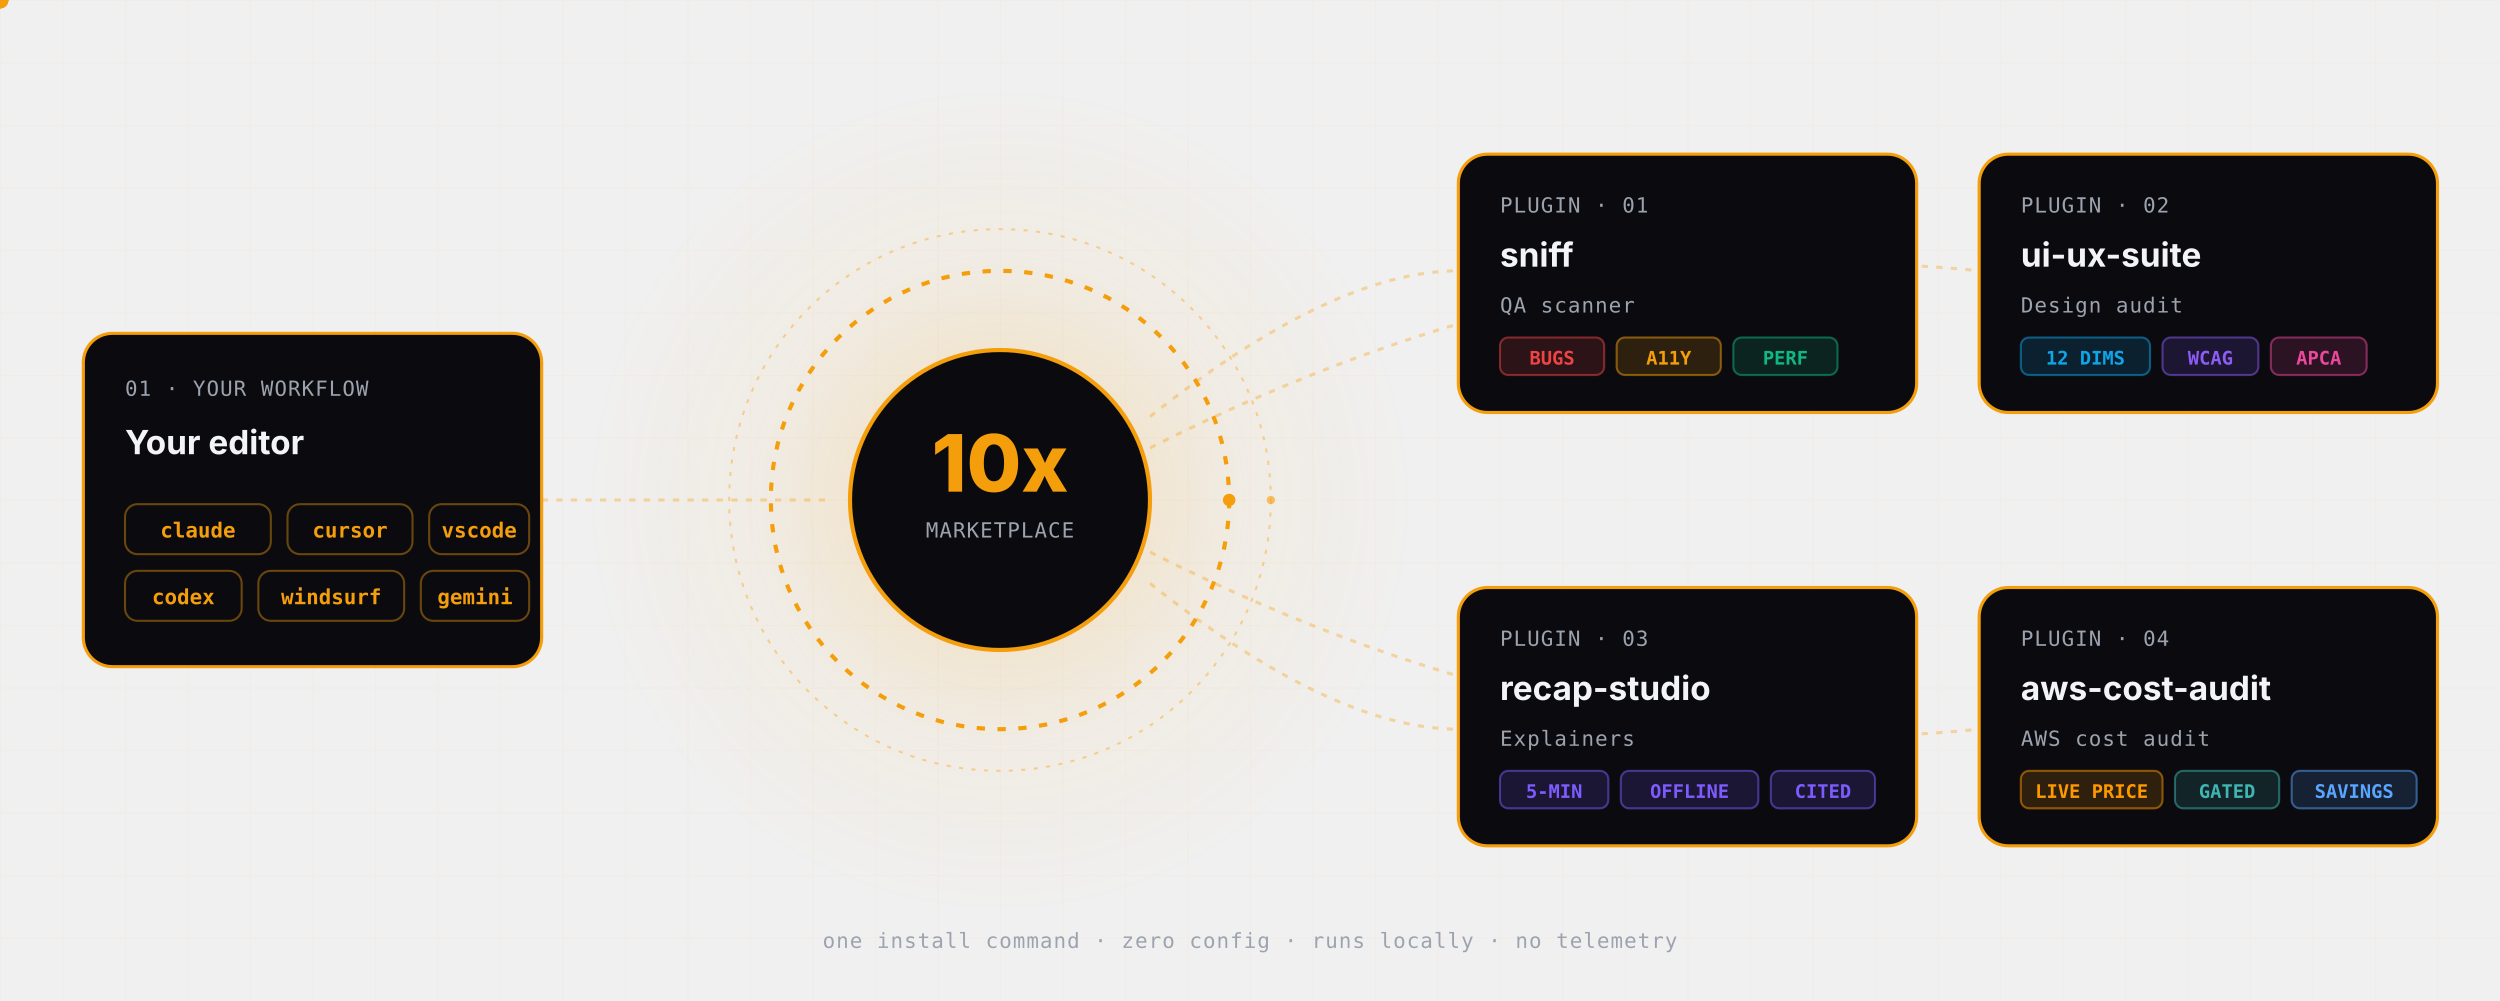
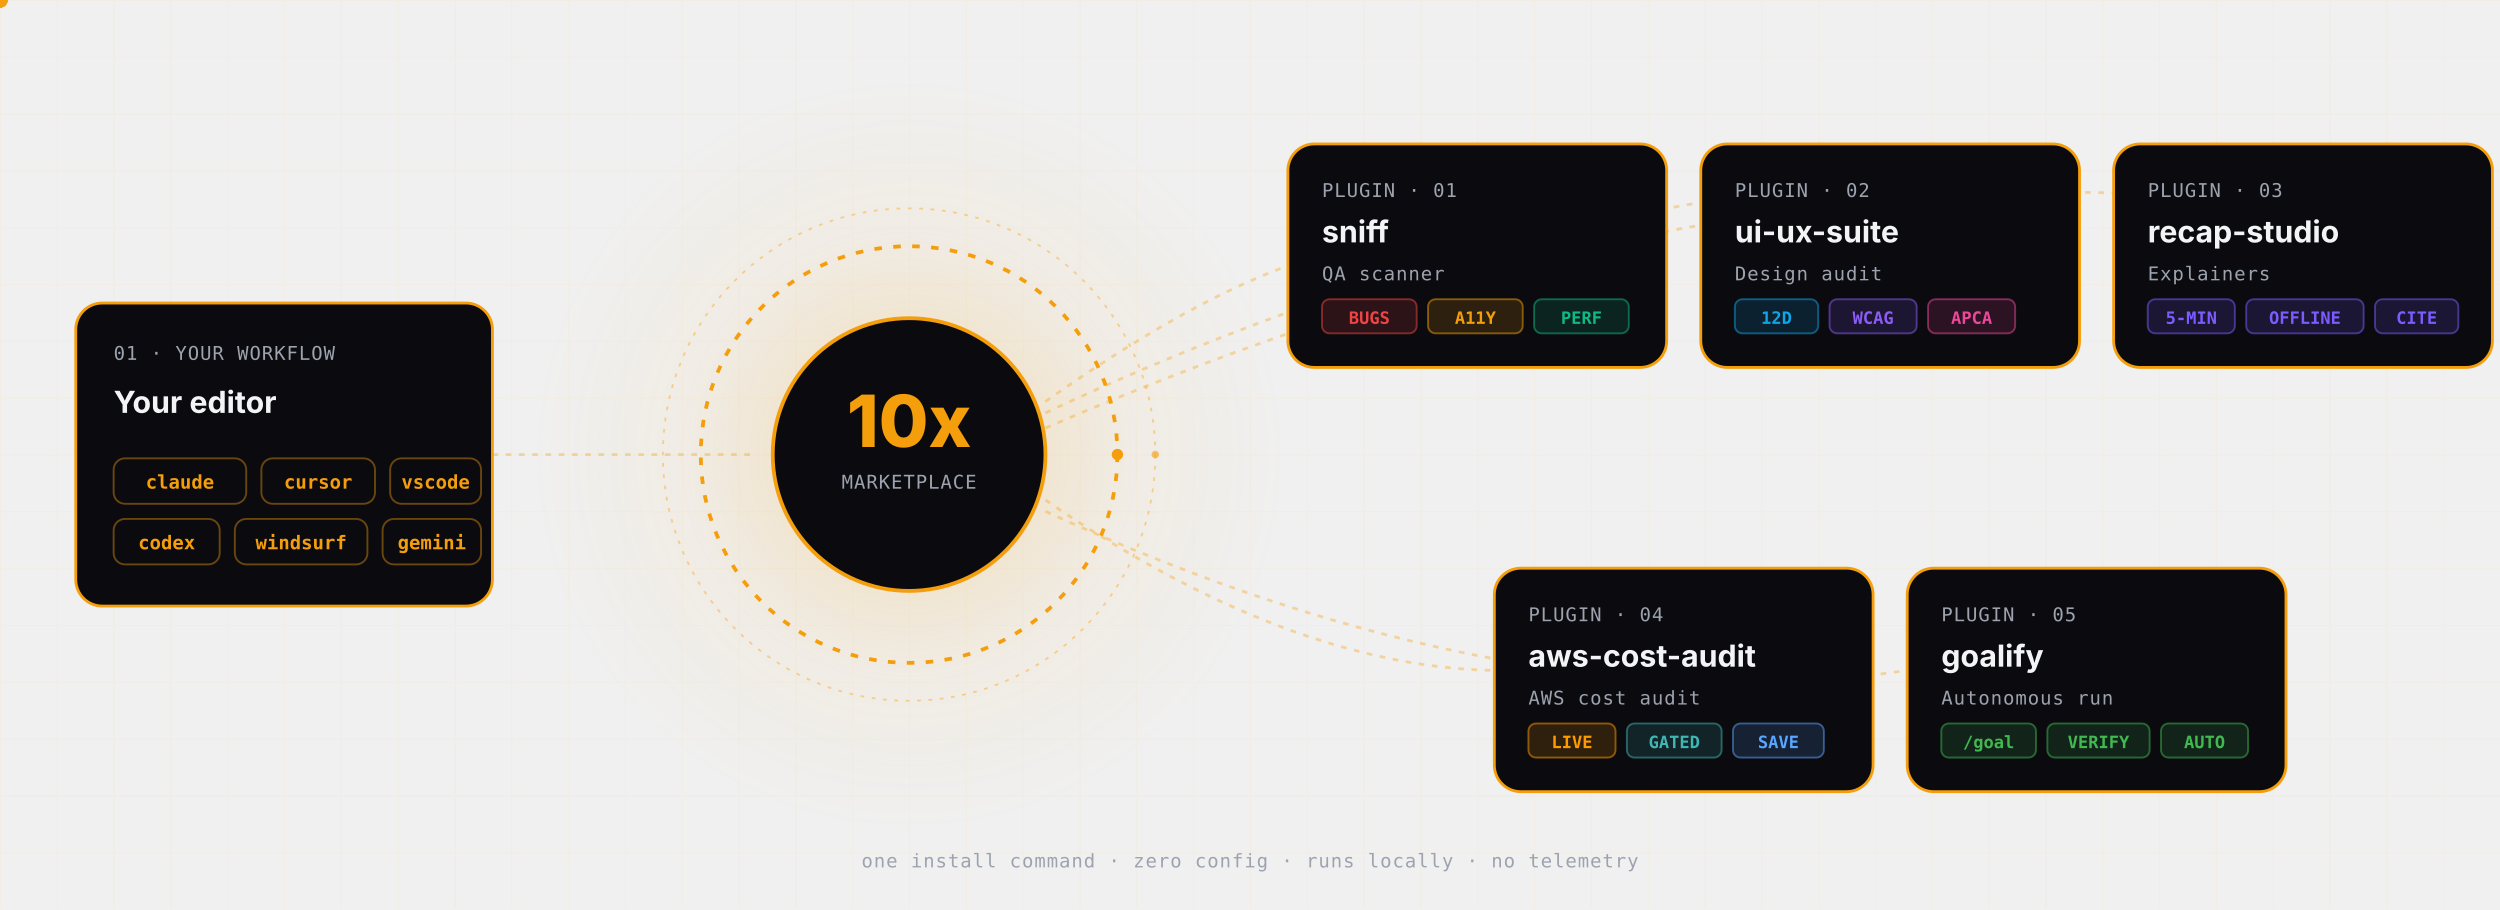
- <svg xmlns="http://www.w3.org/2000/svg" viewBox="0 0 1200 480" fill="none" role="img" aria-label="10x marketplace flow: your editor connects to the 10x hub which ships four plugins: sniff, ui-ux-suite, recap-studio and aws-cost-audit">
+ <svg xmlns="http://www.w3.org/2000/svg" viewBox="0 0 1320 480" fill="none" role="img" aria-label="10x marketplace flow: your editor connects to the 10x hub which ships five plugins: sniff, ui-ux-suite, recap-studio, aws-cost-audit and goalify">
  <style>
    .bg-grid { stroke: #f59e0b; stroke-width: 1; opacity: 0.05; }
    .node-stroke { stroke: #f59e0b; stroke-width: 1.5; }
    .node-bg { fill: #0b0b0f; }
    .label { font-family: ui-monospace, 'SF Mono', Menlo, monospace; font-size: 13px; font-weight: 600; fill: #f59e0b; }
    .sub { font-family: ui-monospace, 'SF Mono', Menlo, monospace; font-size: 10px; fill: #9ca3af; letter-spacing: 0.5px; }
    .title { font-family: 'SF Pro Display', -apple-system, system-ui, sans-serif; font-size: 16px; font-weight: 700; fill: #f3f4f6; }
    .chip { font-family: ui-monospace, Menlo, monospace; font-size: 10px; fill: #f59e0b; font-weight: 600; }
    .hub-ring { fill: none; stroke: #f59e0b; stroke-width: 2; stroke-dasharray: 4 6; transform-origin: 480px 240px; animation: ring-spin 24s linear infinite; }
    .hub-ring-2 { fill: none; stroke: #f59e0b; stroke-width: 1; stroke-dasharray: 2 4; opacity: 0.4; transform-origin: 480px 240px; animation: ring-spin-rev 18s linear infinite; }
    .flow-path { stroke: #f59e0b; stroke-width: 1.5; opacity: 0.35; fill: none; stroke-dasharray: 3 4; }
    @keyframes ring-spin { from { transform: rotate(0deg); } to { transform: rotate(360deg); } }
    @keyframes ring-spin-rev { from { transform: rotate(360deg); } to { transform: rotate(0deg); } }
    @keyframes hub-glow {
      0%, 100% { filter: drop-shadow(0 0 12px rgba(245,158,11,0.4)); }
      50% { filter: drop-shadow(0 0 24px rgba(245,158,11,0.8)); }
    }
    .hub-core { animation: hub-glow 3s ease-in-out infinite; transform-origin: 480px 240px; }
    @keyframes node-glow {
      0%, 100% { filter: drop-shadow(0 0 6px rgba(245,158,11,0.2)); }
      50% { filter: drop-shadow(0 0 12px rgba(245,158,11,0.5)); }
    }
    .node-card { animation: node-glow 4s ease-in-out infinite; }
-     .node-card-2 { animation: node-glow 4s ease-in-out infinite 1s; }
-     .node-card-3 { animation: node-glow 4s ease-in-out infinite 2s; }
-     .node-card-4 { animation: node-glow 4s ease-in-out infinite 3s; }
+     .node-card-2 { animation: node-glow 4s ease-in-out infinite 0.8s; }
+     .node-card-3 { animation: node-glow 4s ease-in-out infinite 1.6s; }
+     .node-card-4 { animation: node-glow 4s ease-in-out infinite 2.4s; }
+     .node-card-5 { animation: node-glow 4s ease-in-out infinite 3.2s; }
    @media (prefers-color-scheme: light) {
      .node-bg { fill: #ffffff; }
      .title { fill: #111827; }
      .sub { fill: #6b7280; }
      .bg-grid { opacity: 0.08; }
    }
    @media (prefers-reduced-motion: reduce) {
      * { animation: none !important; }
    }
  </style>
  <defs>
    <pattern id="grid" width="30" height="30" patternUnits="userSpaceOnUse">
      <path d="M 30 0 L 0 0 0 30" class="bg-grid" />
    </pattern>
    <radialGradient id="hub-grad" cx="50%" cy="50%" r="50%">
      <stop offset="0%" stop-color="#f59e0b" stop-opacity="0.25" />
      <stop offset="60%" stop-color="#f59e0b" stop-opacity="0.05" />
      <stop offset="100%" stop-color="#f59e0b" stop-opacity="0" />
    </radialGradient>
  </defs>
-   <rect width="1200" height="480" fill="url(#grid)" />
+   <rect width="1320" height="480" fill="url(#grid)" />
  <circle cx="480" cy="240" r="200" fill="url(#hub-grad)" />
  <g class="node-card">
    <rect x="40" y="160" width="220" height="160" rx="14" class="node-bg node-stroke" />
    <text x="60" y="190" class="sub">01 · YOUR WORKFLOW</text>
    <text x="60" y="218" class="title">Your editor</text>
    <g transform="translate(60,242)">
      <g>
        <rect x="0" y="0" width="70" height="24" rx="6" fill="none" stroke="#f59e0b" stroke-opacity="0.4" />
        <text x="35" y="16" text-anchor="middle" class="chip">claude</text>
      </g>
      <g transform="translate(78,0)">
        <rect x="0" y="0" width="60" height="24" rx="6" fill="none" stroke="#f59e0b" stroke-opacity="0.4" />
        <text x="30" y="16" text-anchor="middle" class="chip">cursor</text>
      </g>
      <g transform="translate(146,0)">
        <rect x="0" y="0" width="48" height="24" rx="6" fill="none" stroke="#f59e0b" stroke-opacity="0.4" />
        <text x="24" y="16" text-anchor="middle" class="chip">vscode</text>
      </g>
      <g transform="translate(0,32)">
        <rect x="0" y="0" width="56" height="24" rx="6" fill="none" stroke="#f59e0b" stroke-opacity="0.4" />
        <text x="28" y="16" text-anchor="middle" class="chip">codex</text>
      </g>
      <g transform="translate(64,32)">
        <rect x="0" y="0" width="70" height="24" rx="6" fill="none" stroke="#f59e0b" stroke-opacity="0.4" />
        <text x="35" y="16" text-anchor="middle" class="chip">windsurf</text>
      </g>
      <g transform="translate(142,32)">
        <rect x="0" y="0" width="52" height="24" rx="6" fill="none" stroke="#f59e0b" stroke-opacity="0.4" />
        <text x="26" y="16" text-anchor="middle" class="chip">gemini</text>
      </g>
    </g>
  </g>
  <path d="M 260 240 L 398 240" class="flow-path" />
  <circle r="4" fill="#f59e0b">
    <animateMotion dur="2.2s" repeatCount="indefinite" path="M 260 240 L 398 240" />
  </circle>
  <circle r="3" fill="#f59e0b" opacity="0.6">
    <animateMotion dur="2.2s" begin="0.7s" repeatCount="indefinite" path="M 260 240 L 398 240" />
  </circle>
  <circle r="2" fill="#f59e0b" opacity="0.4">
    <animateMotion dur="2.2s" begin="1.4s" repeatCount="indefinite" path="M 260 240 L 398 240" />
  </circle>
  <g>
    <circle cx="480" cy="240" r="110" class="hub-ring" />
    <circle cx="480" cy="240" r="130" class="hub-ring-2" />
    <g class="hub-core">
      <circle cx="480" cy="240" r="72" fill="#0b0b0f" stroke="#f59e0b" stroke-width="2" />
      <text x="480" y="236" text-anchor="middle" font-family="'SF Pro Display', system-ui, sans-serif" font-weight="800" font-size="38" fill="#f59e0b">10x</text>
      <text x="480" y="258" text-anchor="middle" class="sub">MARKETPLACE</text>
    </g>
    <g transform="translate(480,240)">
      <g>
        <circle cx="110" cy="0" r="3" fill="#f59e0b" />
        <animateTransform attributeName="transform" type="rotate" from="0" to="360" dur="12s" repeatCount="indefinite" />
      </g>
      <g>
        <circle cx="130" cy="0" r="2" fill="#f59e0b" opacity="0.6" />
        <animateTransform attributeName="transform" type="rotate" from="180" to="540" dur="16s" repeatCount="indefinite" />
      </g>
    </g>
  </g>
-   <path d="M 552 200 Q 640 130 700 130" class="flow-path" />
-   <circle r="4" fill="#f59e0b">
-     <animateMotion dur="2.4s" repeatCount="indefinite" path="M 552 200 Q 640 130 700 130" />
-   </circle>
-   <circle r="3" fill="#f59e0b" opacity="0.6">
-     <animateMotion dur="2.4s" begin="1.2s" repeatCount="indefinite" path="M 552 200 Q 640 130 700 130" />
-   </circle>
-   <path d="M 552 215 Q 760 110 950 130" class="flow-path" />
-   <circle r="4" fill="#f59e0b">
-     <animateMotion dur="2.6s" begin="0.3s" repeatCount="indefinite" path="M 552 215 Q 760 110 950 130" />
-   </circle>
-   <circle r="3" fill="#f59e0b" opacity="0.6">
-     <animateMotion dur="2.6s" begin="1.6s" repeatCount="indefinite" path="M 552 215 Q 760 110 950 130" />
-   </circle>
-   <path d="M 552 280 Q 640 350 700 350" class="flow-path" />
-   <circle r="4" fill="#f59e0b">
-     <animateMotion dur="2.4s" begin="0.6s" repeatCount="indefinite" path="M 552 280 Q 640 350 700 350" />
-   </circle>
-   <circle r="3" fill="#f59e0b" opacity="0.6">
-     <animateMotion dur="2.4s" begin="1.8s" repeatCount="indefinite" path="M 552 280 Q 640 350 700 350" />
-   </circle>
-   <path d="M 552 265 Q 760 370 950 350" class="flow-path" />
-   <circle r="4" fill="#f59e0b">
-     <animateMotion dur="2.6s" begin="0.9s" repeatCount="indefinite" path="M 552 265 Q 760 370 950 350" />
-   </circle>
-   <circle r="3" fill="#f59e0b" opacity="0.6">
-     <animateMotion dur="2.6s" begin="2.1s" repeatCount="indefinite" path="M 552 265 Q 760 370 950 350" />
-   </circle>
-   <g class="node-card">
-     <rect x="700" y="74" width="220" height="124" rx="14" class="node-bg node-stroke" />
-     <text x="720" y="102" class="sub">PLUGIN · 01</text>
-     <text x="720" y="128" class="title">sniff</text>
-     <text x="720" y="150" class="sub">QA scanner</text>
-     <g transform="translate(720,162)">
+   <path d="M 552 212 Q 640 150 700 134" class="flow-path" />
+   <circle r="4" fill="#f59e0b">
+     <animateMotion dur="2.4s" repeatCount="indefinite" path="M 552 212 Q 640 150 700 134" />
+   </circle>
+   <circle r="3" fill="#f59e0b" opacity="0.6">
+     <animateMotion dur="2.4s" begin="1.2s" repeatCount="indefinite" path="M 552 212 Q 640 150 700 134" />
+   </circle>
+   <path d="M 552 218 Q 770 116 980 96" class="flow-path" />
+   <circle r="4" fill="#f59e0b">
+     <animateMotion dur="2.6s" begin="0.3s" repeatCount="indefinite" path="M 552 218 Q 770 116 980 96" />
+   </circle>
+   <circle r="3" fill="#f59e0b" opacity="0.6">
+     <animateMotion dur="2.6s" begin="1.6s" repeatCount="indefinite" path="M 552 218 Q 770 116 980 96" />
+   </circle>
+   <path d="M 552 226 Q 880 84 1160 104" class="flow-path" />
+   <circle r="4" fill="#f59e0b">
+     <animateMotion dur="2.8s" begin="0.5s" repeatCount="indefinite" path="M 552 226 Q 880 84 1160 104" />
+   </circle>
+   <circle r="3" fill="#f59e0b" opacity="0.6">
+     <animateMotion dur="2.8s" begin="1.9s" repeatCount="indefinite" path="M 552 226 Q 880 84 1160 104" />
+   </circle>
+   <path d="M 552 264 Q 680 352 789 354" class="flow-path" />
+   <circle r="4" fill="#f59e0b">
+     <animateMotion dur="2.4s" begin="0.6s" repeatCount="indefinite" path="M 552 264 Q 680 352 789 354" />
+   </circle>
+   <circle r="3" fill="#f59e0b" opacity="0.6">
+     <animateMotion dur="2.4s" begin="1.8s" repeatCount="indefinite" path="M 552 264 Q 680 352 789 354" />
+   </circle>
+   <path d="M 552 270 Q 800 384 1007 354" class="flow-path" />
+   <circle r="4" fill="#f59e0b">
+     <animateMotion dur="2.6s" begin="0.9s" repeatCount="indefinite" path="M 552 270 Q 800 384 1007 354" />
+   </circle>
+   <circle r="3" fill="#f59e0b" opacity="0.6">
+     <animateMotion dur="2.6s" begin="2.1s" repeatCount="indefinite" path="M 552 270 Q 800 384 1007 354" />
+   </circle>
+   <g class="node-card" transform="translate(680,76)">
+     <rect x="0" y="0" width="200" height="118" rx="14" class="node-bg node-stroke" />
+     <text x="18" y="28" class="sub">PLUGIN · 01</text>
+     <text x="18" y="52" class="title">sniff</text>
+     <text x="18" y="72" class="sub">QA scanner</text>
+     <g transform="translate(18,82)">
      <rect x="0" y="0" width="50" height="18" rx="4" fill="#ef4444" fill-opacity="0.15" stroke="#ef4444" stroke-opacity="0.5" />
      <text x="25" y="13" text-anchor="middle" font-family="Menlo,monospace" font-size="9" fill="#ef4444" font-weight="600">BUGS</text>
      <rect x="56" y="0" width="50" height="18" rx="4" fill="#f59e0b" fill-opacity="0.15" stroke="#f59e0b" stroke-opacity="0.5" />
      <text x="81" y="13" text-anchor="middle" font-family="Menlo,monospace" font-size="9" fill="#f59e0b" font-weight="600">A11Y</text>
      <rect x="112" y="0" width="50" height="18" rx="4" fill="#10b981" fill-opacity="0.15" stroke="#10b981" stroke-opacity="0.5" />
      <text x="137" y="13" text-anchor="middle" font-family="Menlo,monospace" font-size="9" fill="#10b981" font-weight="600">PERF</text>
    </g>
  </g>
-   <g class="node-card-2">
-     <rect x="950" y="74" width="220" height="124" rx="14" class="node-bg node-stroke" />
-     <text x="970" y="102" class="sub">PLUGIN · 02</text>
-     <text x="970" y="128" class="title">ui-ux-suite</text>
-     <text x="970" y="150" class="sub">Design audit</text>
-     <g transform="translate(970,162)">
-       <rect x="0" y="0" width="62" height="18" rx="4" fill="#0ea5e9" fill-opacity="0.15" stroke="#0ea5e9" stroke-opacity="0.5" />
-       <text x="31" y="13" text-anchor="middle" font-family="Menlo,monospace" font-size="9" fill="#0ea5e9" font-weight="600">12 DIMS</text>
-       <rect x="68" y="0" width="46" height="18" rx="4" fill="#8b5cf6" fill-opacity="0.15" stroke="#8b5cf6" stroke-opacity="0.5" />
-       <text x="91" y="13" text-anchor="middle" font-family="Menlo,monospace" font-size="9" fill="#8b5cf6" font-weight="600">WCAG</text>
-       <rect x="120" y="0" width="46" height="18" rx="4" fill="#ec4899" fill-opacity="0.15" stroke="#ec4899" stroke-opacity="0.5" />
-       <text x="143" y="13" text-anchor="middle" font-family="Menlo,monospace" font-size="9" fill="#ec4899" font-weight="600">APCA</text>
-     </g>
-   </g>
-   <g class="node-card-3">
-     <rect x="700" y="282" width="220" height="124" rx="14" class="node-bg node-stroke" stroke="#7c5cff" />
-     <text x="720" y="310" class="sub" fill="#7c5cff">PLUGIN · 03</text>
-     <text x="720" y="336" class="title">recap-studio</text>
-     <text x="720" y="358" class="sub">Explainers</text>
-     <g transform="translate(720,370)">
-       <rect x="0" y="0" width="52" height="18" rx="4" fill="#7c5cff" fill-opacity="0.15" stroke="#7c5cff" stroke-opacity="0.5" />
-       <text x="26" y="13" text-anchor="middle" font-family="Menlo,monospace" font-size="9" fill="#7c5cff" font-weight="600">5-MIN</text>
-       <rect x="58" y="0" width="66" height="18" rx="4" fill="#7c5cff" fill-opacity="0.15" stroke="#7c5cff" stroke-opacity="0.5" />
-       <text x="91" y="13" text-anchor="middle" font-family="Menlo,monospace" font-size="9" fill="#7c5cff" font-weight="600">OFFLINE</text>
-       <rect x="130" y="0" width="50" height="18" rx="4" fill="#7c5cff" fill-opacity="0.15" stroke="#7c5cff" stroke-opacity="0.5" />
-       <text x="155" y="13" text-anchor="middle" font-family="Menlo,monospace" font-size="9" fill="#7c5cff" font-weight="600">CITED</text>
-     </g>
-   </g>
-   <g class="node-card-4">
-     <rect x="950" y="282" width="220" height="124" rx="14" class="node-bg node-stroke" stroke="#FF9900" />
-     <text x="970" y="310" class="sub" fill="#FF9900">PLUGIN · 04</text>
-     <text x="970" y="336" class="title">aws-cost-audit</text>
-     <text x="970" y="358" class="sub">AWS cost audit</text>
-     <g transform="translate(970,370)">
-       <rect x="0" y="0" width="68" height="18" rx="4" fill="#FF9900" fill-opacity="0.15" stroke="#FF9900" stroke-opacity="0.5" />
-       <text x="34" y="13" text-anchor="middle" font-family="Menlo,monospace" font-size="9" fill="#FF9900" font-weight="600">LIVE PRICE</text>
-       <rect x="74" y="0" width="50" height="18" rx="4" fill="#3FB6B2" fill-opacity="0.15" stroke="#3FB6B2" stroke-opacity="0.5" />
-       <text x="99" y="13" text-anchor="middle" font-family="Menlo,monospace" font-size="9" fill="#3FB6B2" font-weight="600">GATED</text>
-       <rect x="130" y="0" width="60" height="18" rx="4" fill="#58A6FF" fill-opacity="0.15" stroke="#58A6FF" stroke-opacity="0.5" />
-       <text x="160" y="13" text-anchor="middle" font-family="Menlo,monospace" font-size="9" fill="#58A6FF" font-weight="600">SAVINGS</text>
-     </g>
-   </g>
-   <text x="600" y="455" text-anchor="middle" class="sub">one install command · zero config · runs locally · no telemetry</text>
+   <g class="node-card-2" transform="translate(898,76)">
+     <rect x="0" y="0" width="200" height="118" rx="14" class="node-bg node-stroke" />
+     <text x="18" y="28" class="sub">PLUGIN · 02</text>
+     <text x="18" y="52" class="title">ui-ux-suite</text>
+     <text x="18" y="72" class="sub">Design audit</text>
+     <g transform="translate(18,82)">
+       <rect x="0" y="0" width="44" height="18" rx="4" fill="#0ea5e9" fill-opacity="0.15" stroke="#0ea5e9" stroke-opacity="0.5" />
+       <text x="22" y="13" text-anchor="middle" font-family="Menlo,monospace" font-size="9" fill="#0ea5e9" font-weight="600">12D</text>
+       <rect x="50" y="0" width="46" height="18" rx="4" fill="#8b5cf6" fill-opacity="0.15" stroke="#8b5cf6" stroke-opacity="0.5" />
+       <text x="73" y="13" text-anchor="middle" font-family="Menlo,monospace" font-size="9" fill="#8b5cf6" font-weight="600">WCAG</text>
+       <rect x="102" y="0" width="46" height="18" rx="4" fill="#ec4899" fill-opacity="0.15" stroke="#ec4899" stroke-opacity="0.5" />
+       <text x="125" y="13" text-anchor="middle" font-family="Menlo,monospace" font-size="9" fill="#ec4899" font-weight="600">APCA</text>
+     </g>
+   </g>
+   <g class="node-card-3" transform="translate(1116,76)">
+     <rect x="0" y="0" width="200" height="118" rx="14" class="node-bg node-stroke" stroke="#7c5cff" />
+     <text x="18" y="28" class="sub" fill="#7c5cff">PLUGIN · 03</text>
+     <text x="18" y="52" class="title">recap-studio</text>
+     <text x="18" y="72" class="sub">Explainers</text>
+     <g transform="translate(18,82)">
+       <rect x="0" y="0" width="46" height="18" rx="4" fill="#7c5cff" fill-opacity="0.15" stroke="#7c5cff" stroke-opacity="0.5" />
+       <text x="23" y="13" text-anchor="middle" font-family="Menlo,monospace" font-size="9" fill="#7c5cff" font-weight="600">5-MIN</text>
+       <rect x="52" y="0" width="62" height="18" rx="4" fill="#7c5cff" fill-opacity="0.15" stroke="#7c5cff" stroke-opacity="0.5" />
+       <text x="83" y="13" text-anchor="middle" font-family="Menlo,monospace" font-size="9" fill="#7c5cff" font-weight="600">OFFLINE</text>
+       <rect x="120" y="0" width="44" height="18" rx="4" fill="#7c5cff" fill-opacity="0.15" stroke="#7c5cff" stroke-opacity="0.5" />
+       <text x="142" y="13" text-anchor="middle" font-family="Menlo,monospace" font-size="9" fill="#7c5cff" font-weight="600">CITE</text>
+     </g>
+   </g>
+   <g class="node-card-4" transform="translate(789,300)">
+     <rect x="0" y="0" width="200" height="118" rx="14" class="node-bg node-stroke" stroke="#FF9900" />
+     <text x="18" y="28" class="sub" fill="#FF9900">PLUGIN · 04</text>
+     <text x="18" y="52" class="title">aws-cost-audit</text>
+     <text x="18" y="72" class="sub">AWS cost audit</text>
+     <g transform="translate(18,82)">
+       <rect x="0" y="0" width="46" height="18" rx="4" fill="#FF9900" fill-opacity="0.15" stroke="#FF9900" stroke-opacity="0.5" />
+       <text x="23" y="13" text-anchor="middle" font-family="Menlo,monospace" font-size="9" fill="#FF9900" font-weight="600">LIVE</text>
+       <rect x="52" y="0" width="50" height="18" rx="4" fill="#3FB6B2" fill-opacity="0.15" stroke="#3FB6B2" stroke-opacity="0.5" />
+       <text x="77" y="13" text-anchor="middle" font-family="Menlo,monospace" font-size="9" fill="#3FB6B2" font-weight="600">GATED</text>
+       <rect x="108" y="0" width="48" height="18" rx="4" fill="#58A6FF" fill-opacity="0.15" stroke="#58A6FF" stroke-opacity="0.5" />
+       <text x="132" y="13" text-anchor="middle" font-family="Menlo,monospace" font-size="9" fill="#58A6FF" font-weight="600">SAVE</text>
+     </g>
+   </g>
+   <g class="node-card-5" transform="translate(1007,300)">
+     <rect x="0" y="0" width="200" height="118" rx="14" class="node-bg node-stroke" stroke="#3FB950" />
+     <text x="18" y="28" class="sub" fill="#3FB950">PLUGIN · 05</text>
+     <text x="18" y="52" class="title">goalify</text>
+     <text x="18" y="72" class="sub">Autonomous run</text>
+     <g transform="translate(18,82)">
+       <rect x="0" y="0" width="50" height="18" rx="4" fill="#3FB950" fill-opacity="0.15" stroke="#3FB950" stroke-opacity="0.5" />
+       <text x="25" y="13" text-anchor="middle" font-family="Menlo,monospace" font-size="9" fill="#3FB950" font-weight="600">/goal</text>
+       <rect x="56" y="0" width="54" height="18" rx="4" fill="#3FB950" fill-opacity="0.15" stroke="#3FB950" stroke-opacity="0.5" />
+       <text x="83" y="13" text-anchor="middle" font-family="Menlo,monospace" font-size="9" fill="#3FB950" font-weight="600">VERIFY</text>
+       <rect x="116" y="0" width="46" height="18" rx="4" fill="#3FB950" fill-opacity="0.15" stroke="#3FB950" stroke-opacity="0.5" />
+       <text x="139" y="13" text-anchor="middle" font-family="Menlo,monospace" font-size="9" fill="#3FB950" font-weight="600">AUTO</text>
+     </g>
+   </g>
+   <text x="660" y="458" text-anchor="middle" class="sub">one install command · zero config · runs locally · no telemetry</text>
</svg>
